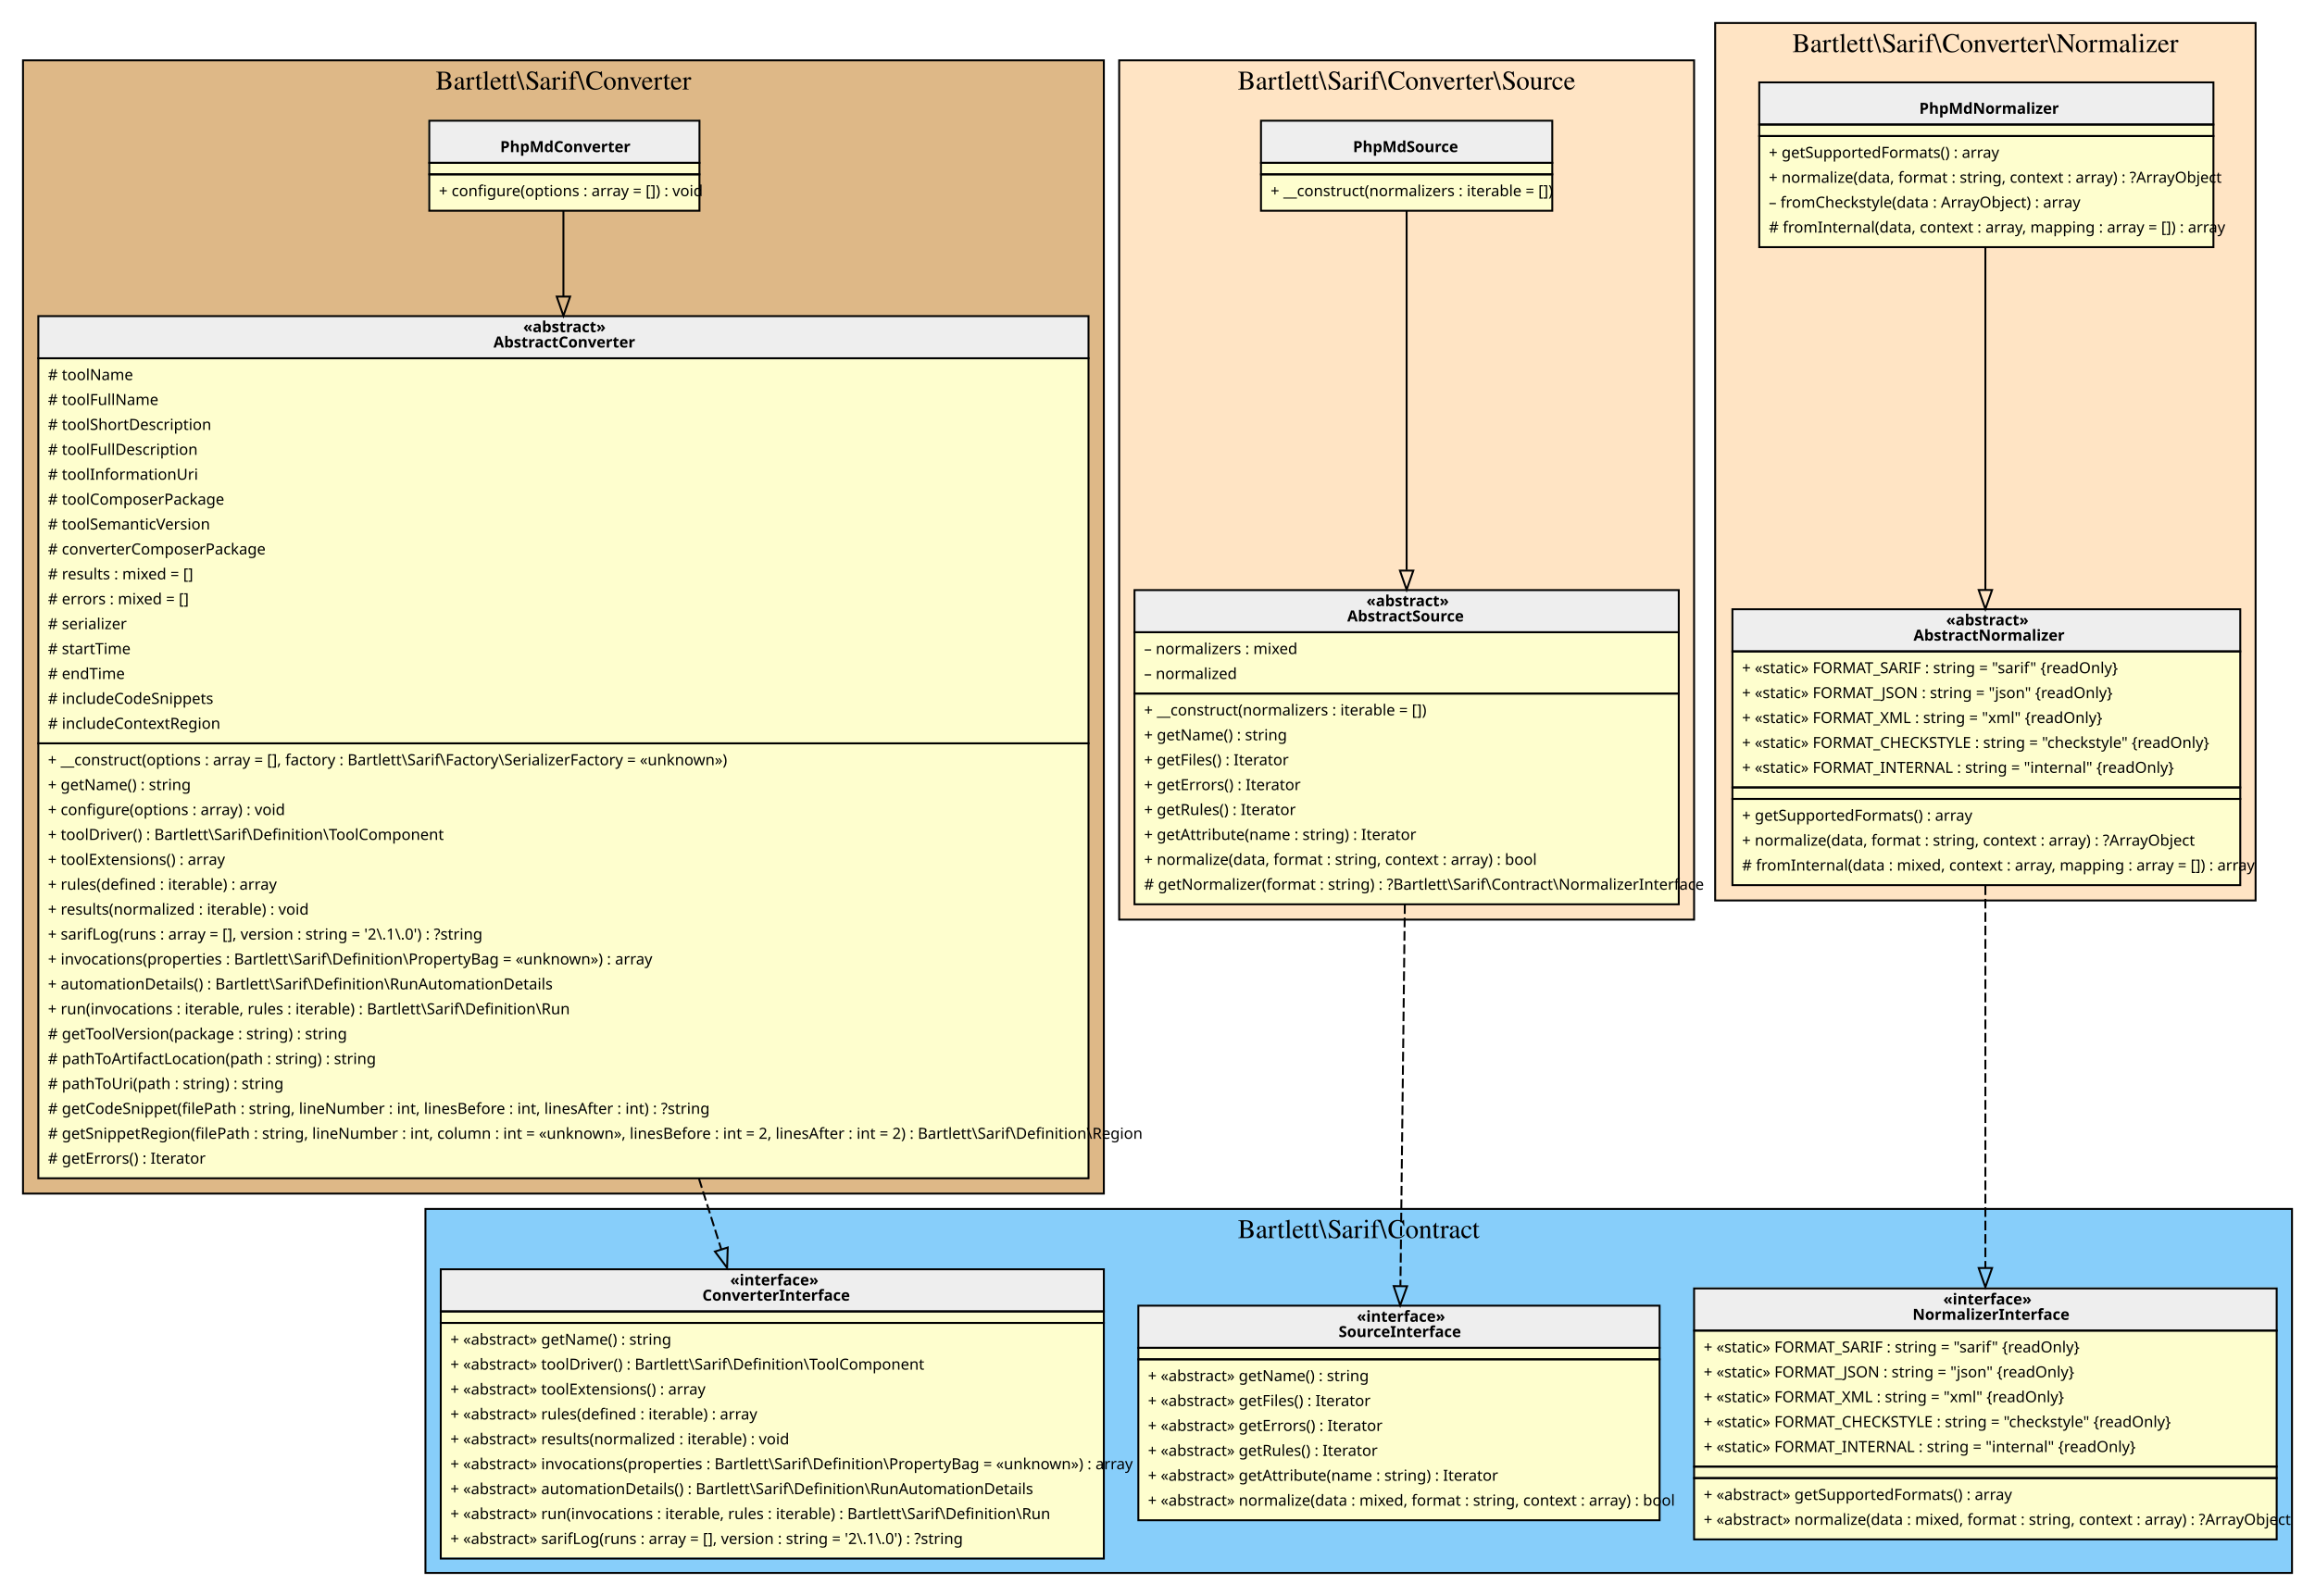
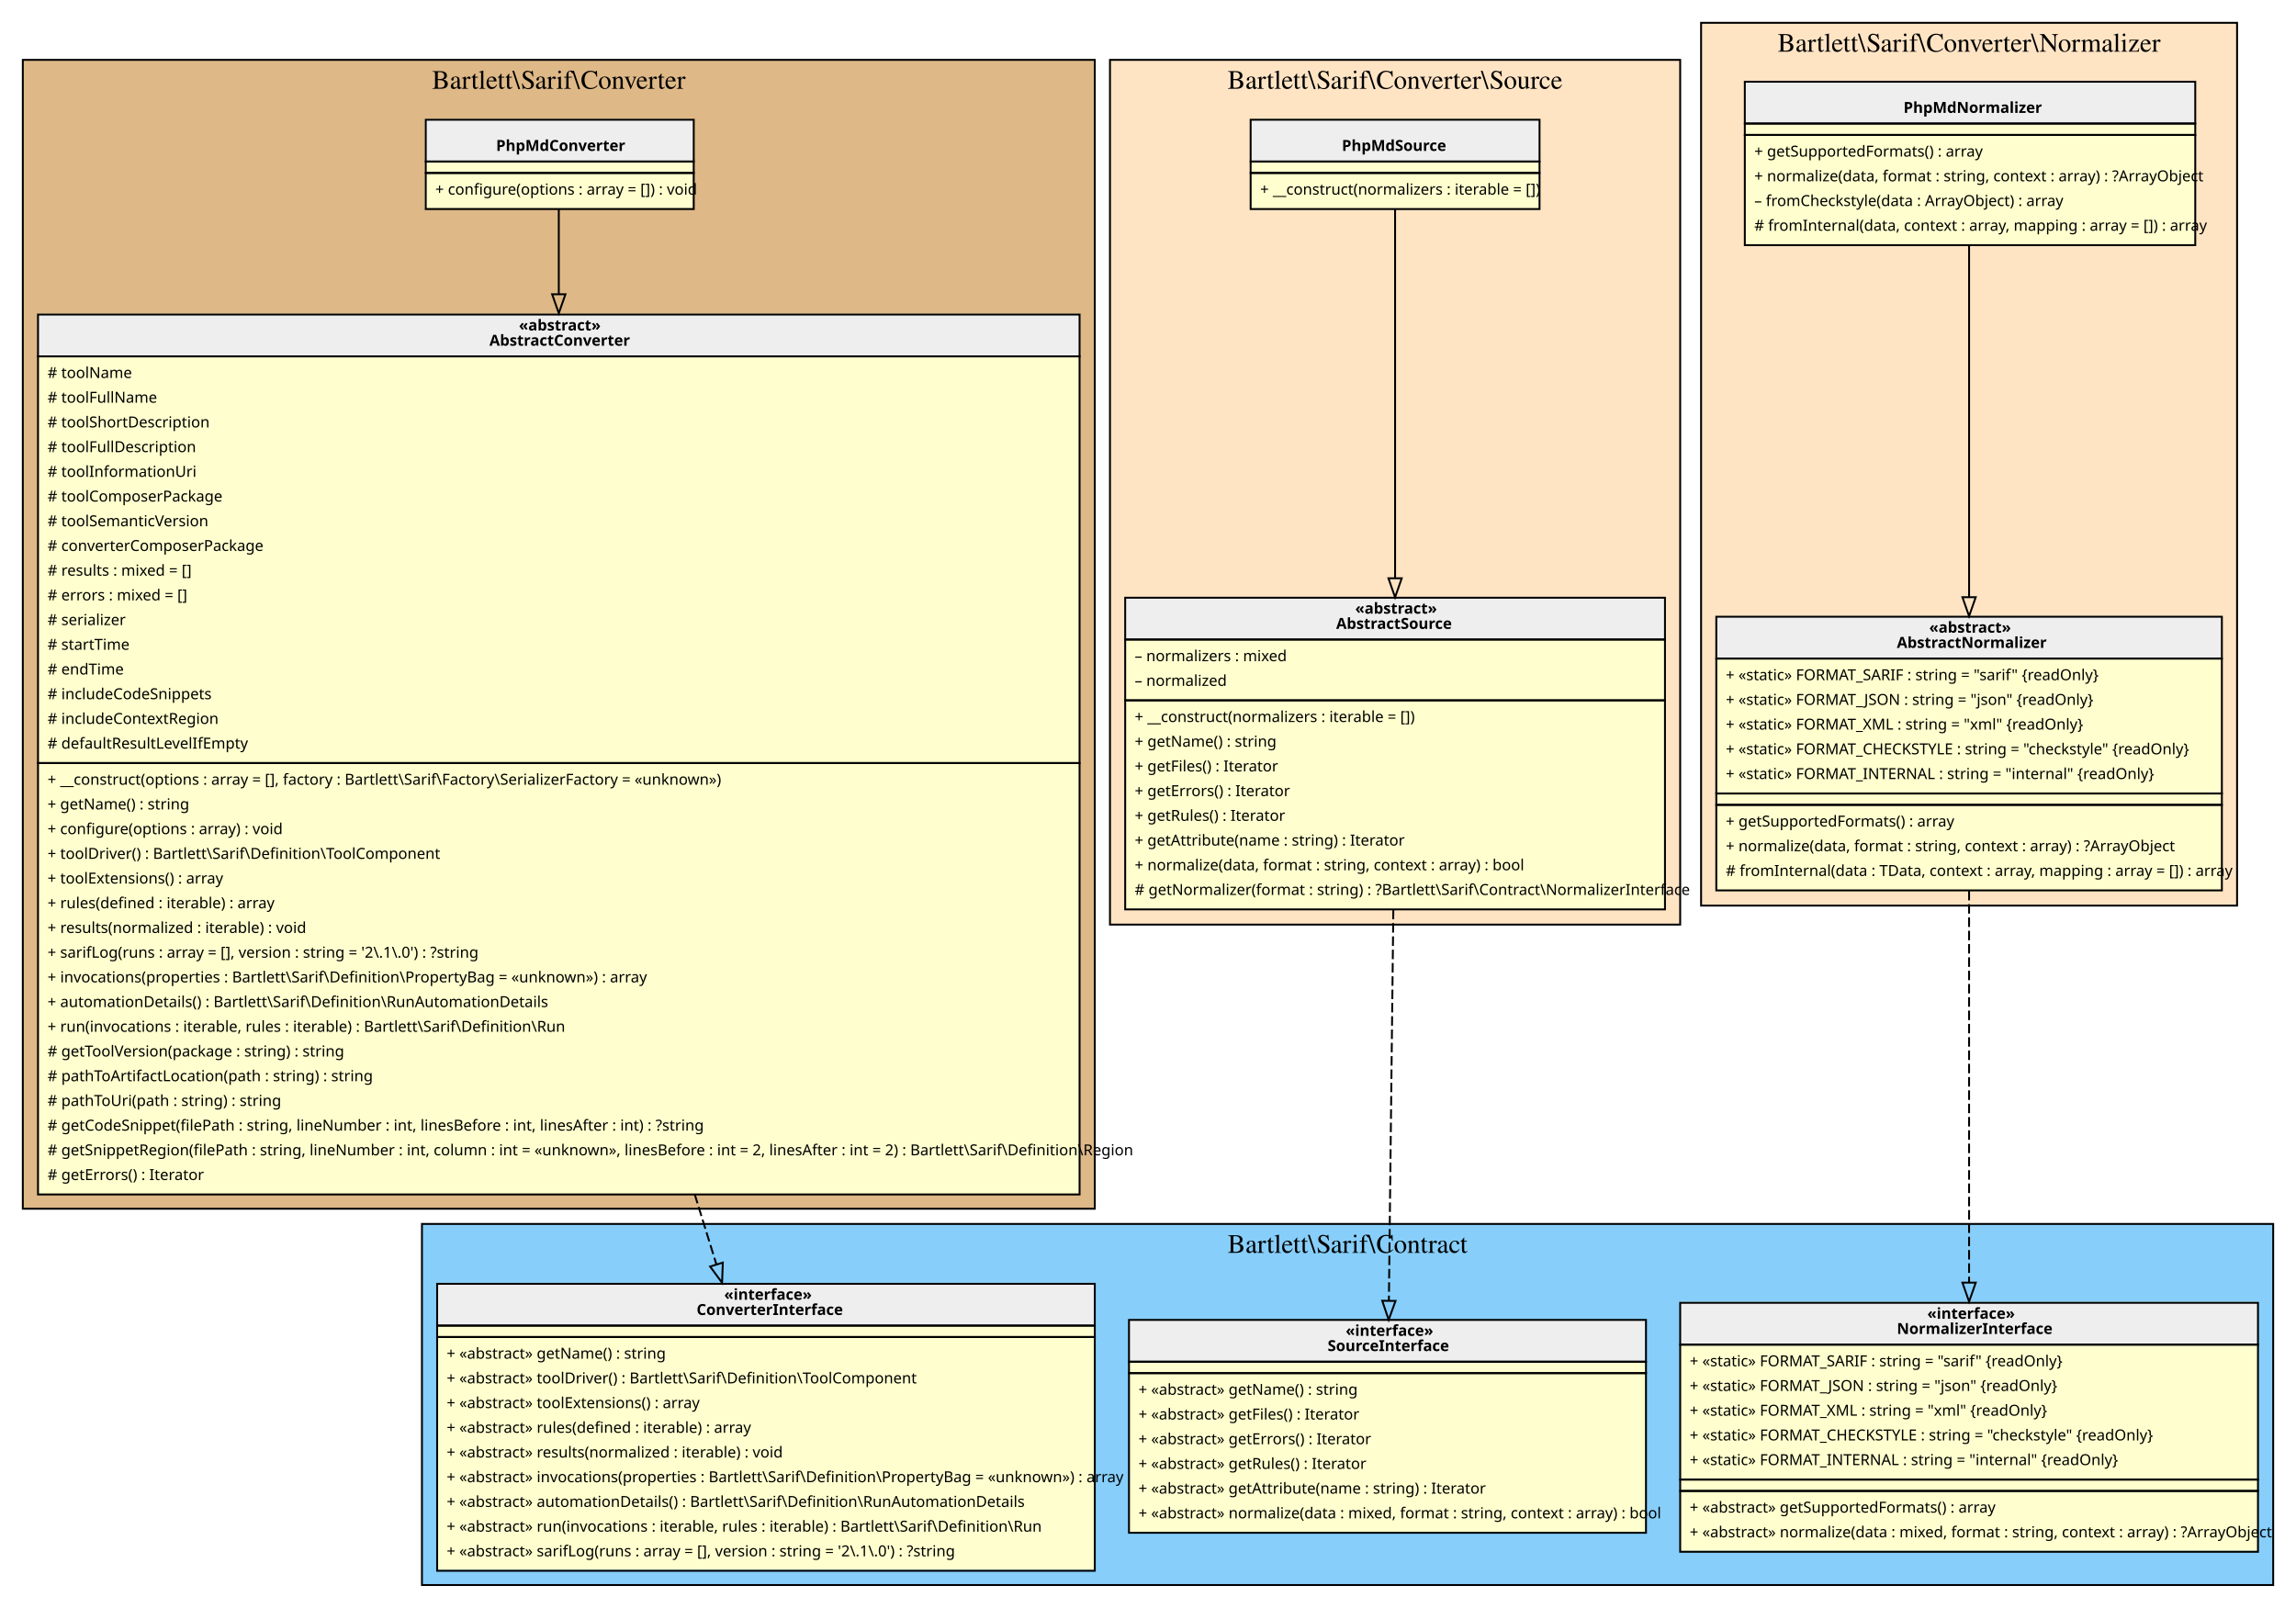
- <svg xmlns="http://www.w3.org/2000/svg" width="1208pt" height="833pt" viewBox="0.00 0.00 1208.00 833.00">
-   <g id="graph0" class="graph" transform="scale(1 1) rotate(0) translate(4 829)">
+ <svg xmlns="http://www.w3.org/2000/svg" width="1208pt" height="846pt" viewBox="0.00 0.00 1208.00 846.00">
+   <g id="graph0" class="graph" transform="scale(1 1) rotate(0) translate(4 842)">
    <g id="clust1" class="cluster">
-       <polygon fill="BurlyWood" stroke="black" points="8,-206 8,-797.5 572,-797.5 572,-206 8,-206" />
-       <text text-anchor="middle" x="290" y="-782.3" font-family="Times,serif" font-size="14.00">Bartlett\Sarif\Converter</text>
+       <polygon fill="BurlyWood" stroke="black" points="8,-206 8,-810.5 572,-810.5 572,-206 8,-206" />
+       <text text-anchor="middle" x="290" y="-795.3" font-family="Times,serif" font-size="14.00">Bartlett\Sarif\Converter</text>
    </g>
    <g id="clust2" class="cluster">
      <polygon fill="LightSkyBlue" stroke="black" points="218,-8 218,-198 1192,-198 1192,-8 218,-8" />
      <text text-anchor="middle" x="705" y="-182.8" font-family="Times,serif" font-size="14.00">Bartlett\Sarif\Contract</text>
    </g>
    <g id="clust3" class="cluster">
-       <polygon fill="Bisque" stroke="black" points="580,-349 580,-797.5 880,-797.5 880,-349 580,-349" />
-       <text text-anchor="middle" x="730" y="-782.3" font-family="Times,serif" font-size="14.00">Bartlett\Sarif\Converter\Source</text>
+       <polygon fill="Bisque" stroke="black" points="580,-355.5 580,-810.5 880,-810.5 880,-355.5 580,-355.5" />
+       <text text-anchor="middle" x="730" y="-795.3" font-family="Times,serif" font-size="14.00">Bartlett\Sarif\Converter\Source</text>
    </g>
    <g id="clust4" class="cluster">
-       <polygon fill="Bisque" stroke="black" points="891,-359 891,-817 1173,-817 1173,-359 891,-359" />
-       <text text-anchor="middle" x="1032" y="-801.8" font-family="Times,serif" font-size="14.00">Bartlett\Sarif\Converter\Normalizer</text>
+       <polygon fill="Bisque" stroke="black" points="891,-365.5 891,-830 1173,-830 1173,-365.5 891,-365.5" />
+       <text text-anchor="middle" x="1032" y="-814.8" font-family="Times,serif" font-size="14.00">Bartlett\Sarif\Converter\Normalizer</text>
    </g>
    <g id="node1" class="node">
-       <polygon fill="#fefece" stroke="transparent" points="360.5,-766.5 219.5,-766.5 219.5,-719.5 360.5,-719.5 360.5,-766.5" />
-       <polygon fill="#eeeeee" stroke="transparent" points="220,-744 220,-766 361,-766 361,-744 220,-744" />
-       <polygon fill="none" stroke="black" points="220,-744 220,-766 361,-766 361,-744 220,-744" />
-       <text text-anchor="start" x="257" y="-749.6" font-family="Verdana" font-weight="bold" font-size="8.00">PhpMdConverter</text>
-       <polygon fill="none" stroke="black" points="220,-738 220,-744 361,-744 361,-738 220,-738" />
-       <polygon fill="none" stroke="black" points="220,-719 220,-738 361,-738 361,-719 220,-719" />
-       <text text-anchor="start" x="225" y="-726.6" font-family="Verdana" font-size="8.00">+ configure(options : array = []) : void</text>
+       <polygon fill="#fefece" stroke="transparent" points="360.5,-779.5 219.5,-779.5 219.5,-732.5 360.5,-732.5 360.5,-779.5" />
+       <polygon fill="#eeeeee" stroke="transparent" points="220,-757 220,-779 361,-779 361,-757 220,-757" />
+       <polygon fill="none" stroke="black" points="220,-757 220,-779 361,-779 361,-757 220,-757" />
+       <text text-anchor="start" x="257" y="-762.6" font-family="Verdana" font-weight="bold" font-size="8.00">PhpMdConverter</text>
+       <polygon fill="none" stroke="black" points="220,-751 220,-757 361,-757 361,-751 220,-751" />
+       <polygon fill="none" stroke="black" points="220,-732 220,-751 361,-751 361,-732 220,-732" />
+       <text text-anchor="start" x="225" y="-739.6" font-family="Verdana" font-size="8.00">+ configure(options : array = []) : void</text>
    </g>
    <g id="node2" class="node">
-       <polygon fill="#fefece" stroke="transparent" points="564,-664 16,-664 16,-214 564,-214 564,-664" />
-       <polygon fill="#eeeeee" stroke="transparent" points="16,-642 16,-664 564,-664 564,-642 16,-642" />
-       <polygon fill="none" stroke="black" points="16,-642 16,-664 564,-664 564,-642 16,-642" />
-       <text text-anchor="start" x="269" y="-655.6" font-family="Verdana" font-weight="bold" font-size="8.00">«abstract»</text>
-       <text text-anchor="start" x="253.5" y="-647.6" font-family="Verdana" font-weight="bold" font-size="8.00">AbstractConverter</text>
-       <polygon fill="none" stroke="black" points="16,-441 16,-642 564,-642 564,-441 16,-441" />
-       <text text-anchor="start" x="21" y="-630.6" font-family="Verdana" font-size="8.00"># toolName</text>
-       <text text-anchor="start" x="21" y="-617.6" font-family="Verdana" font-size="8.00"># toolFullName</text>
-       <text text-anchor="start" x="21" y="-604.6" font-family="Verdana" font-size="8.00"># toolShortDescription</text>
-       <text text-anchor="start" x="21" y="-591.6" font-family="Verdana" font-size="8.00"># toolFullDescription</text>
-       <text text-anchor="start" x="21" y="-578.6" font-family="Verdana" font-size="8.00"># toolInformationUri</text>
-       <text text-anchor="start" x="21" y="-565.6" font-family="Verdana" font-size="8.00"># toolComposerPackage</text>
-       <text text-anchor="start" x="21" y="-552.6" font-family="Verdana" font-size="8.00"># toolSemanticVersion</text>
-       <text text-anchor="start" x="21" y="-539.6" font-family="Verdana" font-size="8.00"># converterComposerPackage</text>
-       <text text-anchor="start" x="21" y="-526.6" font-family="Verdana" font-size="8.00"># results : mixed = []</text>
-       <text text-anchor="start" x="21" y="-513.6" font-family="Verdana" font-size="8.00"># errors : mixed = []</text>
-       <text text-anchor="start" x="21" y="-500.6" font-family="Verdana" font-size="8.00"># serializer</text>
-       <text text-anchor="start" x="21" y="-487.6" font-family="Verdana" font-size="8.00"># startTime</text>
-       <text text-anchor="start" x="21" y="-474.6" font-family="Verdana" font-size="8.00"># endTime</text>
-       <text text-anchor="start" x="21" y="-461.6" font-family="Verdana" font-size="8.00"># includeCodeSnippets</text>
-       <text text-anchor="start" x="21" y="-448.6" font-family="Verdana" font-size="8.00"># includeContextRegion</text>
-       <polygon fill="none" stroke="black" points="16,-214 16,-441 564,-441 564,-214 16,-214" />
-       <text text-anchor="start" x="21" y="-429.6" font-family="Verdana" font-size="8.00">+ __construct(options : array = [], factory : Bartlett\Sarif\Factory\SerializerFactory = «unknown»)</text>
-       <text text-anchor="start" x="21" y="-416.6" font-family="Verdana" font-size="8.00">+ getName() : string</text>
-       <text text-anchor="start" x="21" y="-403.6" font-family="Verdana" font-size="8.00">+ configure(options : array) : void</text>
-       <text text-anchor="start" x="21" y="-390.6" font-family="Verdana" font-size="8.00">+ toolDriver() : Bartlett\Sarif\Definition\ToolComponent</text>
-       <text text-anchor="start" x="21" y="-377.6" font-family="Verdana" font-size="8.00">+ toolExtensions() : array</text>
-       <text text-anchor="start" x="21" y="-364.6" font-family="Verdana" font-size="8.00">+ rules(defined : iterable) : array</text>
-       <text text-anchor="start" x="21" y="-351.6" font-family="Verdana" font-size="8.00">+ results(normalized : iterable) : void</text>
-       <text text-anchor="start" x="21" y="-338.6" font-family="Verdana" font-size="8.00">+ sarifLog(runs : array = [], version : string = '2\.1\.0') : ?string</text>
-       <text text-anchor="start" x="21" y="-325.6" font-family="Verdana" font-size="8.00">+ invocations(properties : Bartlett\Sarif\Definition\PropertyBag = «unknown») : array</text>
-       <text text-anchor="start" x="21" y="-312.6" font-family="Verdana" font-size="8.00">+ automationDetails() : Bartlett\Sarif\Definition\RunAutomationDetails</text>
-       <text text-anchor="start" x="21" y="-299.6" font-family="Verdana" font-size="8.00">+ run(invocations : iterable, rules : iterable) : Bartlett\Sarif\Definition\Run</text>
-       <text text-anchor="start" x="21" y="-286.6" font-family="Verdana" font-size="8.00"># getToolVersion(package : string) : string</text>
-       <text text-anchor="start" x="21" y="-273.6" font-family="Verdana" font-size="8.00"># pathToArtifactLocation(path : string) : string</text>
-       <text text-anchor="start" x="21" y="-260.6" font-family="Verdana" font-size="8.00"># pathToUri(path : string) : string</text>
-       <text text-anchor="start" x="21" y="-247.6" font-family="Verdana" font-size="8.00"># getCodeSnippet(filePath : string, lineNumber : int, linesBefore : int, linesAfter : int) : ?string</text>
-       <text text-anchor="start" x="21" y="-234.6" font-family="Verdana" font-size="8.00"># getSnippetRegion(filePath : string, lineNumber : int, column : int = «unknown», linesBefore : int = 2, linesAfter : int = 2) : Bartlett\Sarif\Definition\Region</text>
-       <text text-anchor="start" x="21" y="-221.6" font-family="Verdana" font-size="8.00"># getErrors() : Iterator</text>
+       <polygon fill="#fefece" stroke="transparent" points="564,-677 16,-677 16,-214 564,-214 564,-677" />
+       <polygon fill="#eeeeee" stroke="transparent" points="16,-654.5 16,-676.5 564,-676.5 564,-654.5 16,-654.5" />
+       <polygon fill="none" stroke="black" points="16,-654.5 16,-676.5 564,-676.5 564,-654.5 16,-654.5" />
+       <text text-anchor="start" x="269" y="-668.1" font-family="Verdana" font-weight="bold" font-size="8.00">«abstract»</text>
+       <text text-anchor="start" x="253.5" y="-660.1" font-family="Verdana" font-weight="bold" font-size="8.00">AbstractConverter</text>
+       <polygon fill="none" stroke="black" points="16,-440.5 16,-654.5 564,-654.5 564,-440.5 16,-440.5" />
+       <text text-anchor="start" x="21" y="-643.1" font-family="Verdana" font-size="8.00"># toolName</text>
+       <text text-anchor="start" x="21" y="-630.1" font-family="Verdana" font-size="8.00"># toolFullName</text>
+       <text text-anchor="start" x="21" y="-617.1" font-family="Verdana" font-size="8.00"># toolShortDescription</text>
+       <text text-anchor="start" x="21" y="-604.1" font-family="Verdana" font-size="8.00"># toolFullDescription</text>
+       <text text-anchor="start" x="21" y="-591.1" font-family="Verdana" font-size="8.00"># toolInformationUri</text>
+       <text text-anchor="start" x="21" y="-578.1" font-family="Verdana" font-size="8.00"># toolComposerPackage</text>
+       <text text-anchor="start" x="21" y="-565.1" font-family="Verdana" font-size="8.00"># toolSemanticVersion</text>
+       <text text-anchor="start" x="21" y="-552.1" font-family="Verdana" font-size="8.00"># converterComposerPackage</text>
+       <text text-anchor="start" x="21" y="-539.1" font-family="Verdana" font-size="8.00"># results : mixed = []</text>
+       <text text-anchor="start" x="21" y="-526.1" font-family="Verdana" font-size="8.00"># errors : mixed = []</text>
+       <text text-anchor="start" x="21" y="-513.1" font-family="Verdana" font-size="8.00"># serializer</text>
+       <text text-anchor="start" x="21" y="-500.1" font-family="Verdana" font-size="8.00"># startTime</text>
+       <text text-anchor="start" x="21" y="-487.1" font-family="Verdana" font-size="8.00"># endTime</text>
+       <text text-anchor="start" x="21" y="-474.1" font-family="Verdana" font-size="8.00"># includeCodeSnippets</text>
+       <text text-anchor="start" x="21" y="-461.1" font-family="Verdana" font-size="8.00"># includeContextRegion</text>
+       <text text-anchor="start" x="21" y="-448.1" font-family="Verdana" font-size="8.00"># defaultResultLevelIfEmpty</text>
+       <polygon fill="none" stroke="black" points="16,-213.5 16,-440.5 564,-440.5 564,-213.5 16,-213.5" />
+       <text text-anchor="start" x="21" y="-429.1" font-family="Verdana" font-size="8.00">+ __construct(options : array = [], factory : Bartlett\Sarif\Factory\SerializerFactory = «unknown»)</text>
+       <text text-anchor="start" x="21" y="-416.1" font-family="Verdana" font-size="8.00">+ getName() : string</text>
+       <text text-anchor="start" x="21" y="-403.1" font-family="Verdana" font-size="8.00">+ configure(options : array) : void</text>
+       <text text-anchor="start" x="21" y="-390.1" font-family="Verdana" font-size="8.00">+ toolDriver() : Bartlett\Sarif\Definition\ToolComponent</text>
+       <text text-anchor="start" x="21" y="-377.1" font-family="Verdana" font-size="8.00">+ toolExtensions() : array</text>
+       <text text-anchor="start" x="21" y="-364.1" font-family="Verdana" font-size="8.00">+ rules(defined : iterable) : array</text>
+       <text text-anchor="start" x="21" y="-351.1" font-family="Verdana" font-size="8.00">+ results(normalized : iterable) : void</text>
+       <text text-anchor="start" x="21" y="-338.1" font-family="Verdana" font-size="8.00">+ sarifLog(runs : array = [], version : string = '2\.1\.0') : ?string</text>
+       <text text-anchor="start" x="21" y="-325.1" font-family="Verdana" font-size="8.00">+ invocations(properties : Bartlett\Sarif\Definition\PropertyBag = «unknown») : array</text>
+       <text text-anchor="start" x="21" y="-312.1" font-family="Verdana" font-size="8.00">+ automationDetails() : Bartlett\Sarif\Definition\RunAutomationDetails</text>
+       <text text-anchor="start" x="21" y="-299.1" font-family="Verdana" font-size="8.00">+ run(invocations : iterable, rules : iterable) : Bartlett\Sarif\Definition\Run</text>
+       <text text-anchor="start" x="21" y="-286.1" font-family="Verdana" font-size="8.00"># getToolVersion(package : string) : string</text>
+       <text text-anchor="start" x="21" y="-273.1" font-family="Verdana" font-size="8.00"># pathToArtifactLocation(path : string) : string</text>
+       <text text-anchor="start" x="21" y="-260.1" font-family="Verdana" font-size="8.00"># pathToUri(path : string) : string</text>
+       <text text-anchor="start" x="21" y="-247.1" font-family="Verdana" font-size="8.00"># getCodeSnippet(filePath : string, lineNumber : int, linesBefore : int, linesAfter : int) : ?string</text>
+       <text text-anchor="start" x="21" y="-234.1" font-family="Verdana" font-size="8.00"># getSnippetRegion(filePath : string, lineNumber : int, column : int = «unknown», linesBefore : int = 2, linesAfter : int = 2) : Bartlett\Sarif\Definition\Region</text>
+       <text text-anchor="start" x="21" y="-221.1" font-family="Verdana" font-size="8.00"># getErrors() : Iterator</text>
    </g>
    <g id="edge2" class="edge">
-       <path fill="none" stroke="black" d="M290,-719.3C290,-707.61 290,-692.08 290,-674.3" />
-       <polygon fill="none" stroke="black" points="293.5,-674.2 290,-664.2 286.5,-674.2 293.5,-674.2" />
+       <path fill="none" stroke="black" d="M290,-732.32C290,-720.63 290,-705.1 290,-687.29" />
+       <polygon fill="none" stroke="black" points="293.5,-687.17 290,-677.17 286.5,-687.17 293.5,-687.17" />
    </g>
    <g id="node3" class="node">
      <polygon fill="#fefece" stroke="transparent" points="572,-167 226,-167 226,-16 572,-16 572,-167" />
      <polygon fill="#eeeeee" stroke="transparent" points="226,-144.5 226,-166.5 572,-166.5 572,-144.5 226,-144.5" />
      <polygon fill="none" stroke="black" points="226,-144.5 226,-166.5 572,-166.5 572,-144.5 226,-144.5" />
      <text text-anchor="start" x="377" y="-158.1" font-family="Verdana" font-weight="bold" font-size="8.00">«interface»</text>
      <text text-anchor="start" x="362.5" y="-150.1" font-family="Verdana" font-weight="bold" font-size="8.00">ConverterInterface</text>
      <polygon fill="none" stroke="black" points="226,-138.5 226,-144.5 572,-144.5 572,-138.5 226,-138.5" />
      <polygon fill="none" stroke="black" points="226,-15.5 226,-138.5 572,-138.5 572,-15.5 226,-15.5" />
      <text text-anchor="start" x="231" y="-127.1" font-family="Verdana" font-size="8.00">+ «abstract» getName() : string</text>
      <text text-anchor="start" x="231" y="-114.1" font-family="Verdana" font-size="8.00">+ «abstract» toolDriver() : Bartlett\Sarif\Definition\ToolComponent</text>
      <text text-anchor="start" x="231" y="-101.1" font-family="Verdana" font-size="8.00">+ «abstract» toolExtensions() : array</text>
      <text text-anchor="start" x="231" y="-88.1" font-family="Verdana" font-size="8.00">+ «abstract» rules(defined : iterable) : array</text>
      <text text-anchor="start" x="231" y="-75.1" font-family="Verdana" font-size="8.00">+ «abstract» results(normalized : iterable) : void</text>
      <text text-anchor="start" x="231" y="-62.1" font-family="Verdana" font-size="8.00">+ «abstract» invocations(properties : Bartlett\Sarif\Definition\PropertyBag = «unknown») : array</text>
      <text text-anchor="start" x="231" y="-49.1" font-family="Verdana" font-size="8.00">+ «abstract» automationDetails() : Bartlett\Sarif\Definition\RunAutomationDetails</text>
      <text text-anchor="start" x="231" y="-36.1" font-family="Verdana" font-size="8.00">+ «abstract» run(invocations : iterable, rules : iterable) : Bartlett\Sarif\Definition\Run</text>
      <text text-anchor="start" x="231" y="-23.1" font-family="Verdana" font-size="8.00">+ «abstract» sarifLog(runs : array = [], version : string = '2\.1\.0') : ?string</text>
    </g>
    <g id="edge1" class="edge">
-       <path fill="none" stroke="black" stroke-dasharray="5,2" d="M360.72,-213.82C364.77,-200.99 368.69,-188.58 372.37,-176.9" />
-       <polygon fill="none" stroke="black" points="375.74,-177.87 375.41,-167.28 369.06,-175.76 375.74,-177.87" />
+       <path fill="none" stroke="black" stroke-dasharray="5,2" d="M361.49,-213.64C365.47,-200.78 369.32,-188.36 372.93,-176.68" />
+       <polygon fill="none" stroke="black" points="376.3,-177.65 375.91,-167.06 369.61,-175.58 376.3,-177.65" />
    </g>
    <g id="node4" class="node">
      <polygon fill="#fefece" stroke="transparent" points="862,-147.5 590,-147.5 590,-35.5 862,-35.5 862,-147.5" />
      <polygon fill="#eeeeee" stroke="transparent" points="590,-125.5 590,-147.5 862,-147.5 862,-125.5 590,-125.5" />
      <polygon fill="none" stroke="black" points="590,-125.5 590,-147.5 862,-147.5 862,-125.5 590,-125.5" />
      <text text-anchor="start" x="704" y="-139.1" font-family="Verdana" font-weight="bold" font-size="8.00">«interface»</text>
      <text text-anchor="start" x="694.5" y="-131.1" font-family="Verdana" font-weight="bold" font-size="8.00">SourceInterface</text>
      <polygon fill="none" stroke="black" points="590,-119.5 590,-125.5 862,-125.5 862,-119.5 590,-119.5" />
      <polygon fill="none" stroke="black" points="590,-35.5 590,-119.5 862,-119.5 862,-35.5 590,-35.5" />
      <text text-anchor="start" x="595" y="-108.1" font-family="Verdana" font-size="8.00">+ «abstract» getName() : string</text>
      <text text-anchor="start" x="595" y="-95.1" font-family="Verdana" font-size="8.00">+ «abstract» getFiles() : Iterator</text>
      <text text-anchor="start" x="595" y="-82.1" font-family="Verdana" font-size="8.00">+ «abstract» getErrors() : Iterator</text>
      <text text-anchor="start" x="595" y="-69.1" font-family="Verdana" font-size="8.00">+ «abstract» getRules() : Iterator</text>
      <text text-anchor="start" x="595" y="-56.1" font-family="Verdana" font-size="8.00">+ «abstract» getAttribute(name : string) : Iterator</text>
      <text text-anchor="start" x="595" y="-43.1" font-family="Verdana" font-size="8.00">+ «abstract» normalize(data : mixed, format : string, context : array) : bool</text>
    </g>
    <g id="node5" class="node">
      <polygon fill="#fefece" stroke="transparent" points="1184,-157 880,-157 880,-26 1184,-26 1184,-157" />
      <polygon fill="#eeeeee" stroke="transparent" points="880,-134.5 880,-156.5 1184,-156.5 1184,-134.5 880,-134.5" />
      <polygon fill="none" stroke="black" points="880,-134.5 880,-156.5 1184,-156.5 1184,-134.5 880,-134.5" />
      <text text-anchor="start" x="1010" y="-148.1" font-family="Verdana" font-weight="bold" font-size="8.00">«interface»</text>
      <text text-anchor="start" x="994" y="-140.1" font-family="Verdana" font-weight="bold" font-size="8.00">NormalizerInterface</text>
      <polygon fill="none" stroke="black" points="880,-63.5 880,-134.5 1184,-134.5 1184,-63.5 880,-63.5" />
      <text text-anchor="start" x="885" y="-123.1" font-family="Verdana" font-size="8.00">+ «static» FORMAT_SARIF : string = "sarif" {readOnly}</text>
      <text text-anchor="start" x="885" y="-110.1" font-family="Verdana" font-size="8.00">+ «static» FORMAT_JSON : string = "json" {readOnly}</text>
      <text text-anchor="start" x="885" y="-97.1" font-family="Verdana" font-size="8.00">+ «static» FORMAT_XML : string = "xml" {readOnly}</text>
      <text text-anchor="start" x="885" y="-84.1" font-family="Verdana" font-size="8.00">+ «static» FORMAT_CHECKSTYLE : string = "checkstyle" {readOnly}</text>
      <text text-anchor="start" x="885" y="-71.1" font-family="Verdana" font-size="8.00">+ «static» FORMAT_INTERNAL : string = "internal" {readOnly}</text>
      <polygon fill="none" stroke="black" points="880,-57.5 880,-63.5 1184,-63.5 1184,-57.5 880,-57.5" />
      <polygon fill="none" stroke="black" points="880,-25.5 880,-57.5 1184,-57.5 1184,-25.5 880,-25.5" />
      <text text-anchor="start" x="885" y="-46.1" font-family="Verdana" font-size="8.00">+ «abstract» getSupportedFormats() : array</text>
      <text text-anchor="start" x="885" y="-33.1" font-family="Verdana" font-size="8.00">+ «abstract» normalize(data : mixed, format : string, context : array) : ?ArrayObject</text>
    </g>
    <g id="node6" class="node">
-       <polygon fill="#fefece" stroke="transparent" points="806,-766.5 654,-766.5 654,-719.5 806,-719.5 806,-766.5" />
-       <polygon fill="#eeeeee" stroke="transparent" points="654,-744 654,-766 806,-766 806,-744 654,-744" />
-       <polygon fill="none" stroke="black" points="654,-744 654,-766 806,-766 806,-744 654,-744" />
-       <text text-anchor="start" x="702" y="-749.6" font-family="Verdana" font-weight="bold" font-size="8.00">PhpMdSource</text>
-       <polygon fill="none" stroke="black" points="654,-738 654,-744 806,-744 806,-738 654,-738" />
-       <polygon fill="none" stroke="black" points="654,-719 654,-738 806,-738 806,-719 654,-719" />
-       <text text-anchor="start" x="659" y="-726.6" font-family="Verdana" font-size="8.00">+ __construct(normalizers : iterable = [])</text>
+       <polygon fill="#fefece" stroke="transparent" points="806,-779.5 654,-779.5 654,-732.5 806,-732.5 806,-779.5" />
+       <polygon fill="#eeeeee" stroke="transparent" points="654,-757 654,-779 806,-779 806,-757 654,-757" />
+       <polygon fill="none" stroke="black" points="654,-757 654,-779 806,-779 806,-757 654,-757" />
+       <text text-anchor="start" x="702" y="-762.6" font-family="Verdana" font-weight="bold" font-size="8.00">PhpMdSource</text>
+       <polygon fill="none" stroke="black" points="654,-751 654,-757 806,-757 806,-751 654,-751" />
+       <polygon fill="none" stroke="black" points="654,-732 654,-751 806,-751 806,-732 654,-732" />
+       <text text-anchor="start" x="659" y="-739.6" font-family="Verdana" font-size="8.00">+ __construct(normalizers : iterable = [])</text>
    </g>
    <g id="node7" class="node">
-       <polygon fill="#fefece" stroke="transparent" points="872,-521 588,-521 588,-357 872,-357 872,-521" />
-       <polygon fill="#eeeeee" stroke="transparent" points="588,-499 588,-521 872,-521 872,-499 588,-499" />
-       <polygon fill="none" stroke="black" points="588,-499 588,-521 872,-521 872,-499 588,-499" />
-       <text text-anchor="start" x="709" y="-512.6" font-family="Verdana" font-weight="bold" font-size="8.00">«abstract»</text>
-       <text text-anchor="start" x="699" y="-504.6" font-family="Verdana" font-weight="bold" font-size="8.00">AbstractSource</text>
-       <polygon fill="none" stroke="black" points="588,-467 588,-499 872,-499 872,-467 588,-467" />
-       <text text-anchor="start" x="593" y="-487.6" font-family="Verdana" font-size="8.00">– normalizers : mixed</text>
-       <text text-anchor="start" x="593" y="-474.6" font-family="Verdana" font-size="8.00">– normalized</text>
-       <polygon fill="none" stroke="black" points="588,-357 588,-467 872,-467 872,-357 588,-357" />
-       <text text-anchor="start" x="593" y="-455.6" font-family="Verdana" font-size="8.00">+ __construct(normalizers : iterable = [])</text>
-       <text text-anchor="start" x="593" y="-442.6" font-family="Verdana" font-size="8.00">+ getName() : string</text>
-       <text text-anchor="start" x="593" y="-429.6" font-family="Verdana" font-size="8.00">+ getFiles() : Iterator</text>
-       <text text-anchor="start" x="593" y="-416.6" font-family="Verdana" font-size="8.00">+ getErrors() : Iterator</text>
-       <text text-anchor="start" x="593" y="-403.6" font-family="Verdana" font-size="8.00">+ getRules() : Iterator</text>
-       <text text-anchor="start" x="593" y="-390.6" font-family="Verdana" font-size="8.00">+ getAttribute(name : string) : Iterator</text>
-       <text text-anchor="start" x="593" y="-377.6" font-family="Verdana" font-size="8.00">+ normalize(data, format : string, context : array) : bool</text>
-       <text text-anchor="start" x="593" y="-364.6" font-family="Verdana" font-size="8.00"># getNormalizer(format : string) : ?Bartlett\Sarif\Contract\NormalizerInterface</text>
+       <polygon fill="#fefece" stroke="transparent" points="872,-527.5 588,-527.5 588,-363.5 872,-363.5 872,-527.5" />
+       <polygon fill="#eeeeee" stroke="transparent" points="588,-505.5 588,-527.5 872,-527.5 872,-505.5 588,-505.5" />
+       <polygon fill="none" stroke="black" points="588,-505.5 588,-527.5 872,-527.5 872,-505.5 588,-505.5" />
+       <text text-anchor="start" x="709" y="-519.1" font-family="Verdana" font-weight="bold" font-size="8.00">«abstract»</text>
+       <text text-anchor="start" x="699" y="-511.1" font-family="Verdana" font-weight="bold" font-size="8.00">AbstractSource</text>
+       <polygon fill="none" stroke="black" points="588,-473.5 588,-505.5 872,-505.5 872,-473.5 588,-473.5" />
+       <text text-anchor="start" x="593" y="-494.1" font-family="Verdana" font-size="8.00">– normalizers : mixed</text>
+       <text text-anchor="start" x="593" y="-481.1" font-family="Verdana" font-size="8.00">– normalized</text>
+       <polygon fill="none" stroke="black" points="588,-363.5 588,-473.5 872,-473.5 872,-363.5 588,-363.5" />
+       <text text-anchor="start" x="593" y="-462.1" font-family="Verdana" font-size="8.00">+ __construct(normalizers : iterable = [])</text>
+       <text text-anchor="start" x="593" y="-449.1" font-family="Verdana" font-size="8.00">+ getName() : string</text>
+       <text text-anchor="start" x="593" y="-436.1" font-family="Verdana" font-size="8.00">+ getFiles() : Iterator</text>
+       <text text-anchor="start" x="593" y="-423.1" font-family="Verdana" font-size="8.00">+ getErrors() : Iterator</text>
+       <text text-anchor="start" x="593" y="-410.1" font-family="Verdana" font-size="8.00">+ getRules() : Iterator</text>
+       <text text-anchor="start" x="593" y="-397.1" font-family="Verdana" font-size="8.00">+ getAttribute(name : string) : Iterator</text>
+       <text text-anchor="start" x="593" y="-384.1" font-family="Verdana" font-size="8.00">+ normalize(data, format : string, context : array) : bool</text>
+       <text text-anchor="start" x="593" y="-371.1" font-family="Verdana" font-size="8.00"># getNormalizer(format : string) : ?Bartlett\Sarif\Contract\NormalizerInterface</text>
    </g>
    <g id="edge4" class="edge">
-       <path fill="none" stroke="black" d="M730,-719.3C730,-679.91 730,-596.86 730,-531.5" />
-       <polygon fill="none" stroke="black" points="733.5,-531.18 730,-521.18 726.5,-531.18 733.5,-531.18" />
+       <path fill="none" stroke="black" d="M730,-732.32C730,-691.88 730,-605.28 730,-537.94" />
+       <polygon fill="none" stroke="black" points="733.5,-537.73 730,-527.73 726.5,-537.73 733.5,-537.73" />
    </g>
    <g id="edge3" class="edge">
-       <path fill="none" stroke="black" stroke-dasharray="5,2" d="M729.06,-357C728.36,-296.35 727.41,-214.45 726.76,-157.93" />
-       <polygon fill="none" stroke="black" points="730.25,-157.64 726.64,-147.68 723.25,-157.72 730.25,-157.64" />
+       <path fill="none" stroke="black" stroke-dasharray="5,2" d="M729.08,-363.3C728.37,-300.86 727.4,-215.73 726.74,-157.69" />
+       <polygon fill="none" stroke="black" points="730.24,-157.5 726.63,-147.54 723.24,-157.58 730.24,-157.5" />
    </g>
    <g id="node8" class="node">
-       <polygon fill="#fefece" stroke="transparent" points="1150.5,-786 913.5,-786 913.5,-700 1150.5,-700 1150.5,-786" />
-       <polygon fill="#eeeeee" stroke="transparent" points="914,-764 914,-786 1151,-786 1151,-764 914,-764" />
-       <polygon fill="none" stroke="black" points="914,-764 914,-786 1151,-786 1151,-764 914,-764" />
-       <text text-anchor="start" x="997.5" y="-769.6" font-family="Verdana" font-weight="bold" font-size="8.00">PhpMdNormalizer</text>
-       <polygon fill="none" stroke="black" points="914,-758 914,-764 1151,-764 1151,-758 914,-758" />
-       <polygon fill="none" stroke="black" points="914,-700 914,-758 1151,-758 1151,-700 914,-700" />
-       <text text-anchor="start" x="919" y="-746.6" font-family="Verdana" font-size="8.00">+ getSupportedFormats() : array</text>
-       <text text-anchor="start" x="919" y="-733.6" font-family="Verdana" font-size="8.00">+ normalize(data, format : string, context : array) : ?ArrayObject</text>
-       <text text-anchor="start" x="919" y="-720.6" font-family="Verdana" font-size="8.00">– fromCheckstyle(data : ArrayObject) : array</text>
-       <text text-anchor="start" x="919" y="-707.6" font-family="Verdana" font-size="8.00"># fromInternal(data, context : array, mapping : array = []) : array</text>
+       <polygon fill="#fefece" stroke="transparent" points="1150.5,-799 913.5,-799 913.5,-713 1150.5,-713 1150.5,-799" />
+       <polygon fill="#eeeeee" stroke="transparent" points="914,-777 914,-799 1151,-799 1151,-777 914,-777" />
+       <polygon fill="none" stroke="black" points="914,-777 914,-799 1151,-799 1151,-777 914,-777" />
+       <text text-anchor="start" x="997.5" y="-782.6" font-family="Verdana" font-weight="bold" font-size="8.00">PhpMdNormalizer</text>
+       <polygon fill="none" stroke="black" points="914,-771 914,-777 1151,-777 1151,-771 914,-771" />
+       <polygon fill="none" stroke="black" points="914,-713 914,-771 1151,-771 1151,-713 914,-713" />
+       <text text-anchor="start" x="919" y="-759.6" font-family="Verdana" font-size="8.00">+ getSupportedFormats() : array</text>
+       <text text-anchor="start" x="919" y="-746.6" font-family="Verdana" font-size="8.00">+ normalize(data, format : string, context : array) : ?ArrayObject</text>
+       <text text-anchor="start" x="919" y="-733.6" font-family="Verdana" font-size="8.00">– fromCheckstyle(data : ArrayObject) : array</text>
+       <text text-anchor="start" x="919" y="-720.6" font-family="Verdana" font-size="8.00"># fromInternal(data, context : array, mapping : array = []) : array</text>
    </g>
    <g id="node9" class="node">
-       <polygon fill="#fefece" stroke="transparent" points="1164.5,-511 899.5,-511 899.5,-367 1164.5,-367 1164.5,-511" />
-       <polygon fill="#eeeeee" stroke="transparent" points="900,-489 900,-511 1165,-511 1165,-489 900,-489" />
-       <polygon fill="none" stroke="black" points="900,-489 900,-511 1165,-511 1165,-489 900,-489" />
-       <text text-anchor="start" x="1011.5" y="-502.6" font-family="Verdana" font-weight="bold" font-size="8.00">«abstract»</text>
-       <text text-anchor="start" x="994.5" y="-494.6" font-family="Verdana" font-weight="bold" font-size="8.00">AbstractNormalizer</text>
-       <polygon fill="none" stroke="black" points="900,-418 900,-489 1165,-489 1165,-418 900,-418" />
-       <text text-anchor="start" x="905" y="-477.6" font-family="Verdana" font-size="8.00">+ «static» FORMAT_SARIF : string = "sarif" {readOnly}</text>
-       <text text-anchor="start" x="905" y="-464.6" font-family="Verdana" font-size="8.00">+ «static» FORMAT_JSON : string = "json" {readOnly}</text>
-       <text text-anchor="start" x="905" y="-451.6" font-family="Verdana" font-size="8.00">+ «static» FORMAT_XML : string = "xml" {readOnly}</text>
-       <text text-anchor="start" x="905" y="-438.6" font-family="Verdana" font-size="8.00">+ «static» FORMAT_CHECKSTYLE : string = "checkstyle" {readOnly}</text>
-       <text text-anchor="start" x="905" y="-425.6" font-family="Verdana" font-size="8.00">+ «static» FORMAT_INTERNAL : string = "internal" {readOnly}</text>
-       <polygon fill="none" stroke="black" points="900,-412 900,-418 1165,-418 1165,-412 900,-412" />
-       <polygon fill="none" stroke="black" points="900,-367 900,-412 1165,-412 1165,-367 900,-367" />
-       <text text-anchor="start" x="905" y="-400.6" font-family="Verdana" font-size="8.00">+ getSupportedFormats() : array</text>
-       <text text-anchor="start" x="905" y="-387.6" font-family="Verdana" font-size="8.00">+ normalize(data, format : string, context : array) : ?ArrayObject</text>
-       <text text-anchor="start" x="905" y="-374.6" font-family="Verdana" font-size="8.00"># fromInternal(data : mixed, context : array, mapping : array = []) : array</text>
+       <polygon fill="#fefece" stroke="transparent" points="1165,-517.5 899,-517.5 899,-373.5 1165,-373.5 1165,-517.5" />
+       <polygon fill="#eeeeee" stroke="transparent" points="899,-495.5 899,-517.5 1165,-517.5 1165,-495.5 899,-495.5" />
+       <polygon fill="none" stroke="black" points="899,-495.5 899,-517.5 1165,-517.5 1165,-495.5 899,-495.5" />
+       <text text-anchor="start" x="1011" y="-509.1" font-family="Verdana" font-weight="bold" font-size="8.00">«abstract»</text>
+       <text text-anchor="start" x="994" y="-501.1" font-family="Verdana" font-weight="bold" font-size="8.00">AbstractNormalizer</text>
+       <polygon fill="none" stroke="black" points="899,-424.5 899,-495.5 1165,-495.5 1165,-424.5 899,-424.5" />
+       <text text-anchor="start" x="904" y="-484.1" font-family="Verdana" font-size="8.00">+ «static» FORMAT_SARIF : string = "sarif" {readOnly}</text>
+       <text text-anchor="start" x="904" y="-471.1" font-family="Verdana" font-size="8.00">+ «static» FORMAT_JSON : string = "json" {readOnly}</text>
+       <text text-anchor="start" x="904" y="-458.1" font-family="Verdana" font-size="8.00">+ «static» FORMAT_XML : string = "xml" {readOnly}</text>
+       <text text-anchor="start" x="904" y="-445.1" font-family="Verdana" font-size="8.00">+ «static» FORMAT_CHECKSTYLE : string = "checkstyle" {readOnly}</text>
+       <text text-anchor="start" x="904" y="-432.1" font-family="Verdana" font-size="8.00">+ «static» FORMAT_INTERNAL : string = "internal" {readOnly}</text>
+       <polygon fill="none" stroke="black" points="899,-418.5 899,-424.5 1165,-424.5 1165,-418.5 899,-418.5" />
+       <polygon fill="none" stroke="black" points="899,-373.5 899,-418.5 1165,-418.5 1165,-373.5 899,-373.5" />
+       <text text-anchor="start" x="904" y="-407.1" font-family="Verdana" font-size="8.00">+ getSupportedFormats() : array</text>
+       <text text-anchor="start" x="904" y="-394.1" font-family="Verdana" font-size="8.00">+ normalize(data, format : string, context : array) : ?ArrayObject</text>
+       <text text-anchor="start" x="904" y="-381.1" font-family="Verdana" font-size="8.00"># fromInternal(data : TData, context : array, mapping : array = []) : array</text>
    </g>
    <g id="edge6" class="edge">
-       <path fill="none" stroke="black" d="M1032,-699.69C1032,-653.6 1032,-578.75 1032,-521.23" />
-       <polygon fill="none" stroke="black" points="1035.5,-521.07 1032,-511.07 1028.5,-521.07 1035.5,-521.07" />
+       <path fill="none" stroke="black" d="M1032,-712.75C1032,-665.33 1032,-587.26 1032,-527.89" />
+       <polygon fill="none" stroke="black" points="1035.5,-527.78 1032,-517.78 1028.5,-527.78 1035.5,-527.78" />
    </g>
    <g id="edge5" class="edge">
-       <path fill="none" stroke="black" stroke-dasharray="5,2" d="M1032,-366.83C1032,-308.57 1032,-226.4 1032,-167.2" />
-       <polygon fill="none" stroke="black" points="1035.5,-167.16 1032,-157.16 1028.5,-167.16 1035.5,-167.16" />
+       <path fill="none" stroke="black" stroke-dasharray="5,2" d="M1032,-373.27C1032,-313.45 1032,-228.24 1032,-167.41" />
+       <polygon fill="none" stroke="black" points="1035.5,-167.11 1032,-157.11 1028.5,-167.11 1035.5,-167.11" />
    </g>
  </g>
</svg>
